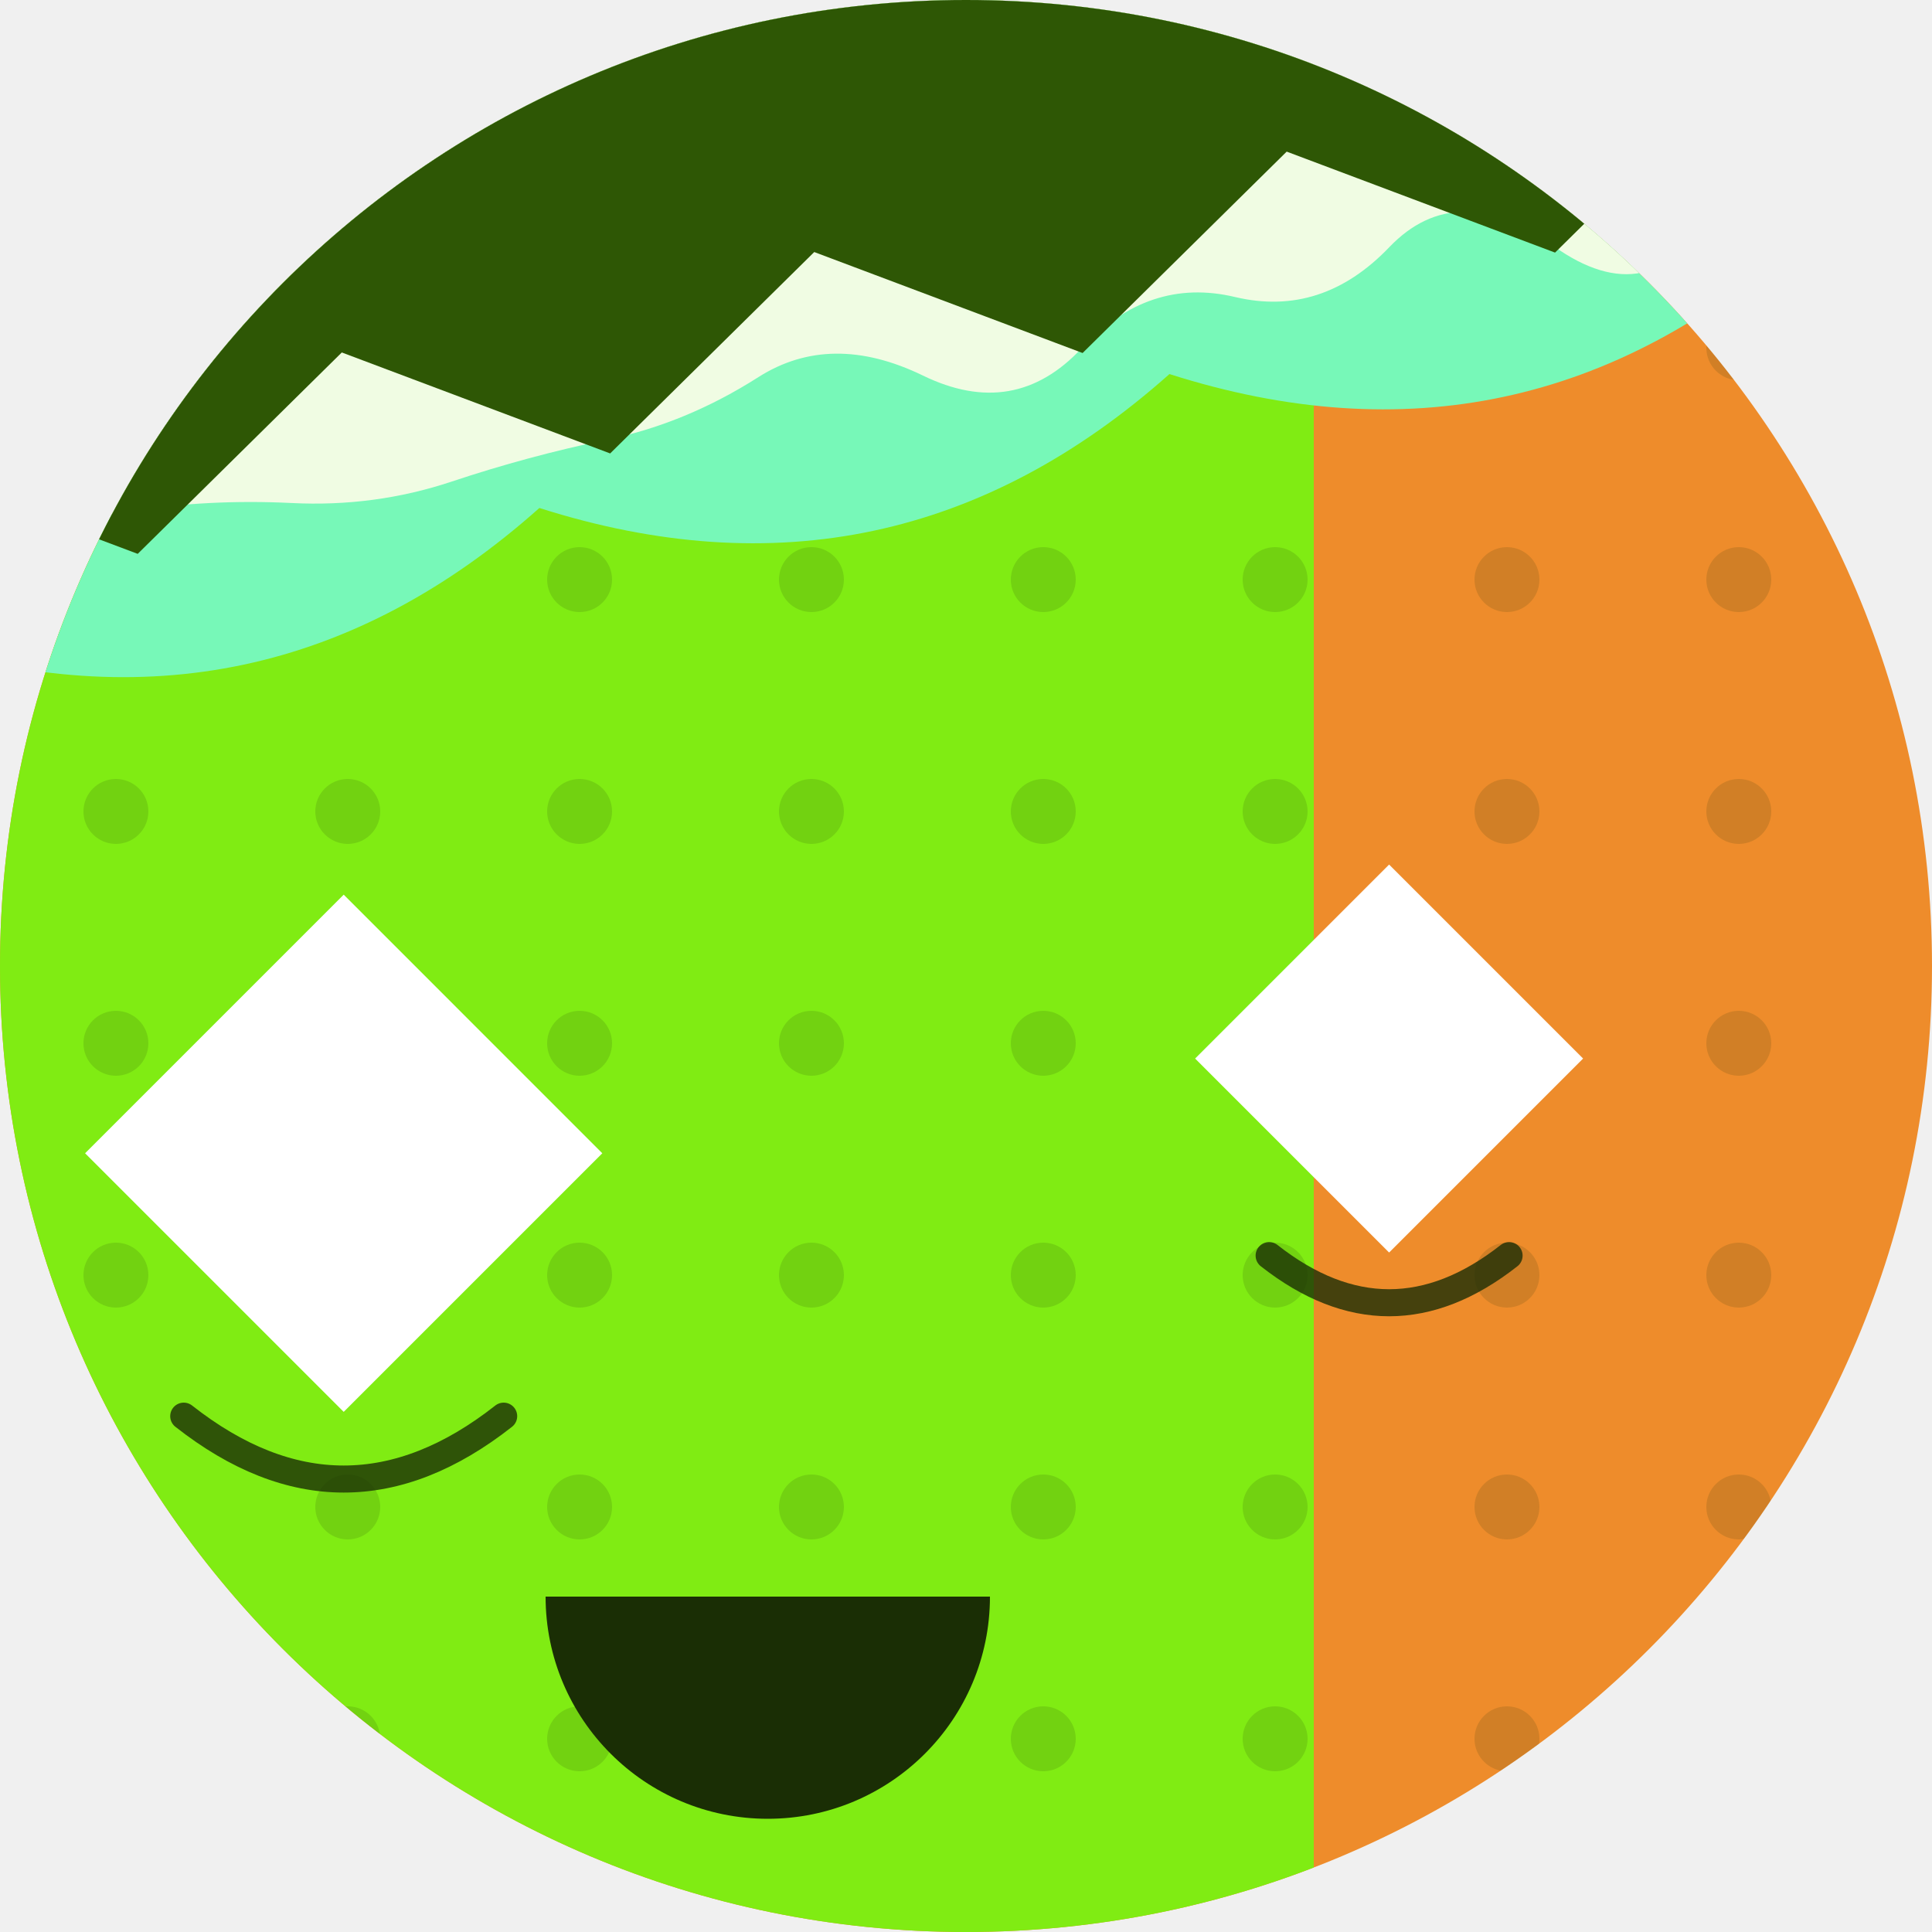
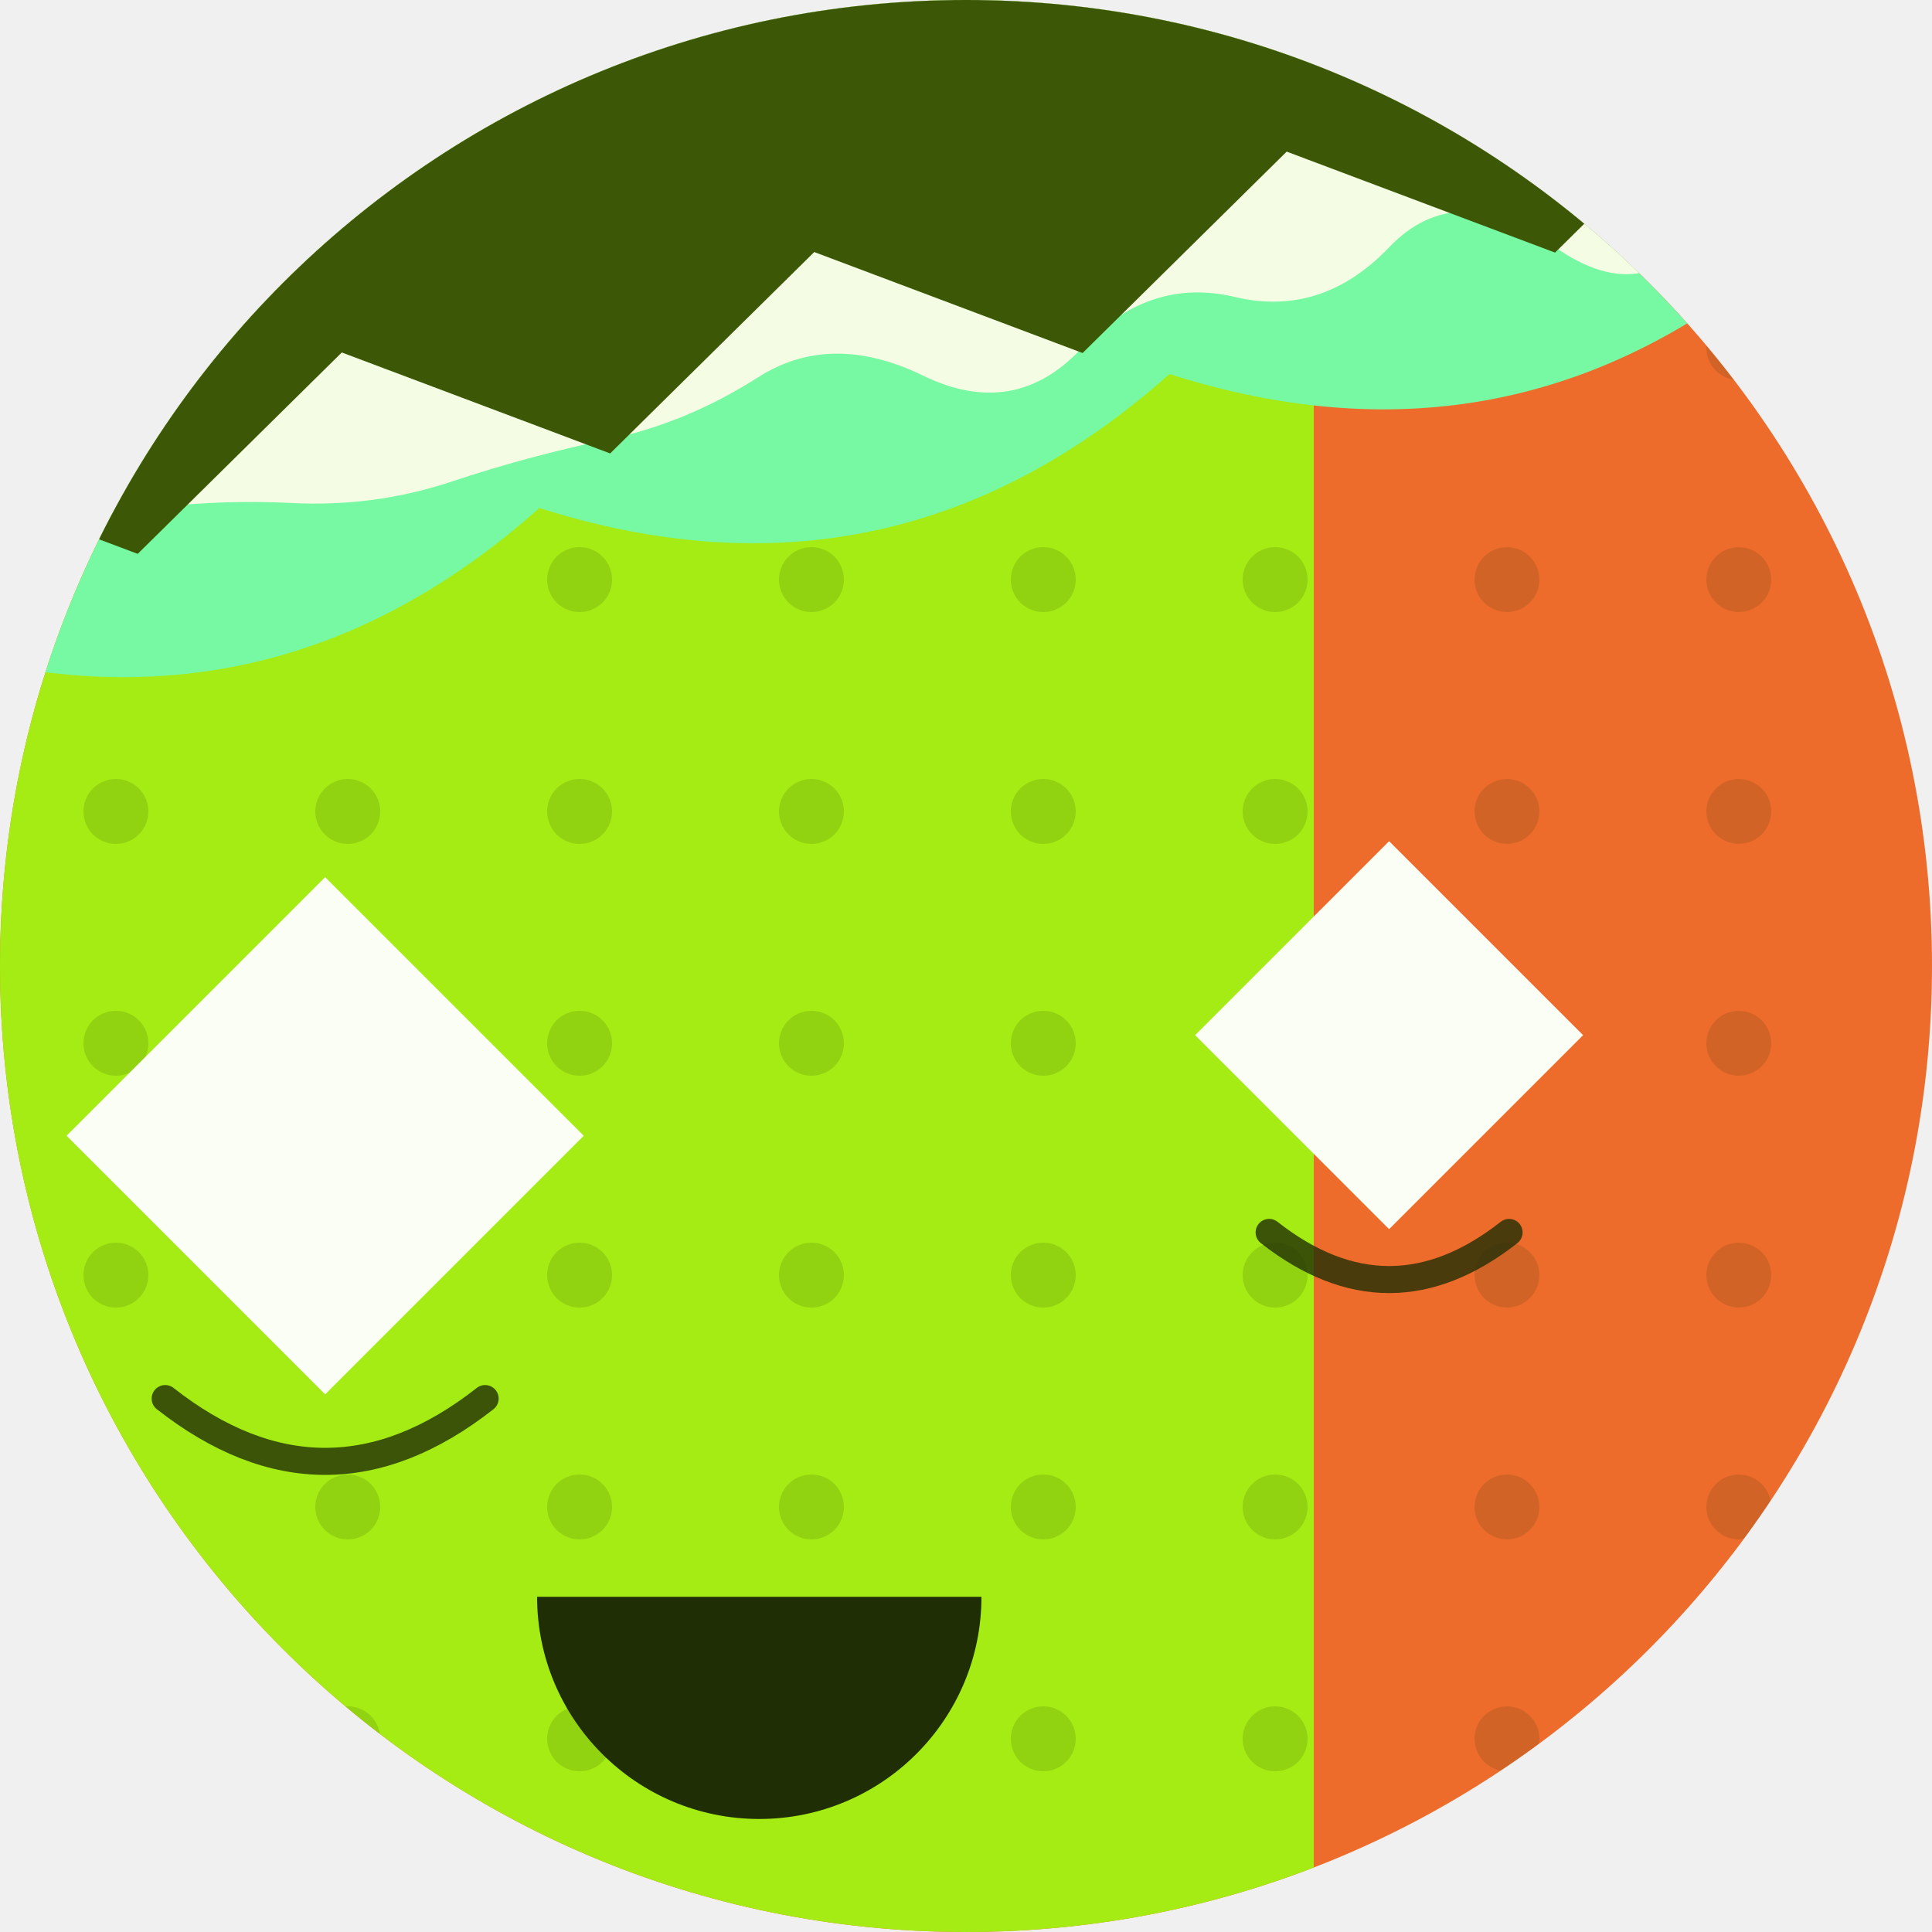
<svg xmlns="http://www.w3.org/2000/svg" viewBox="0 0 100 100" width="128" height="128" role="img" aria-label="Avatar">
  <defs>
    <clipPath id="c115277a1">
      <rect width="100" height="100" rx="50" />
    </clipPath>
    <pattern id="p115277a1" width="12" height="12" patternUnits="userSpaceOnUse">
-       <circle cx="6" cy="6" r="1.68" fill="#1a2e05" />
+       <circle cx="6" cy="6" r="1.68" fill="#202e05" />
    </pattern>
  </defs>
  <g clip-path="url(#c115277a1)">
-     <rect width="100" height="100" fill="#ee8c2b" />
-     <rect x="-60" y="32" width="220" height="160" fill="#80ec13" transform="rotate(90 50 50)" />
+     <rect width="100" height="100" fill="#ee6c2b" />
+     <rect x="-60" y="32" width="220" height="160" fill="#a4ec13" transform="rotate(90 50 50)" />
    <rect width="100" height="100" fill="url(#p115277a1)" opacity=".14" />
    <g transform="rotate(-12 50 50)">
-       <path fill="#77f8b8" d="M-60 -60H160V22.22L100 22.22L100 22.22Q83.33 31.72 66.67 22.22Q50 31.72 33.33 22.22Q16.67 31.72 0 22.22L-60 22.22Z" />
-       <path fill="#f0fce3" d="M-60 -60H160V15.42L100 15.42L95.83 19.93Q91.67 24.43 87.5 19.88Q83.33 15.33 79.17 18.16Q75 21 70.83 19.03Q66.67 17.05 62.5 19.97Q58.33 22.89 54.17 19.64Q50 16.4 45.83 17.95Q41.67 19.51 37.5 19.49Q33.33 19.47 29.17 19.94Q25 20.41 20.83 19.3Q16.67 18.2 12.5 17.97Q8.33 17.74 4.17 19.87L0 22L-60 22Z" />
-       <path fill="#2e5705" d="M-60 -60H160V12.22L100 12.22L87.5 20.22L75 12.22L62.5 20.22L50 12.22L37.5 20.22L25 12.22L12.5 20.22L0 12.22L-60 12.22Z" />
+       <path fill="#77f8a2" d="M-60 -60H160V22.22L100 22.22L100 22.22Q83.33 31.72 66.67 22.22Q50 31.72 33.33 22.22Q16.67 31.72 0 22.22L-60 22.22Z" />
+       <path fill="#f4fce3" d="M-60 -60H160V15.42L100 15.42L95.83 19.93Q91.67 24.43 87.5 19.88Q83.33 15.33 79.17 18.16Q75 21 70.83 19.03Q66.67 17.05 62.5 19.97Q58.33 22.89 54.17 19.64Q50 16.4 45.83 17.95Q41.67 19.51 37.5 19.49Q33.33 19.47 29.17 19.94Q25 20.41 20.83 19.3Q16.67 18.2 12.5 17.97Q8.33 17.74 4.17 19.87L0 22L-60 22Z" />
+       <path fill="#3c5705" d="M-60 -60H160V12.22L100 12.22L87.5 20.22L75 12.22L62.5 20.22L50 12.22L37.5 20.22L25 12.22L12.5 20.22L0 12.22L-60 12.22Z" />
    </g>
-     <rect x="8.32" y="50.23" width="18.93" height="18.93" fill="#ffffff" transform="rotate(45 17.79 59.7)" />
-     <path d="M9.51 73.3Q17.79 79.81 26.07 73.3" stroke="#1a2e05" stroke-width="1.4" stroke-linecap="round" fill="none" opacity=".8" />
-     <rect x="64.8" y="47.69" width="14.2" height="14.2" fill="#ffffff" transform="rotate(45 71.9 54.79)" />
-     <path d="M65.69 64.99Q71.9 69.87 78.11 64.99" stroke="#1a2e05" stroke-width="1.4" stroke-linecap="round" fill="none" opacity=".8" />
-     <path d="M28.24 82.64A11.5 11.5 0 0 0 51.24 82.64Z" fill="#1a2e05" />
+     <rect x="7.37" y="49.32" width="18.93" height="18.93" fill="#fbfef5" transform="rotate(45 16.83 58.78)" />
+     <path d="M8.55 72.39Q16.83 78.89 25.11 72.39" stroke="#202e05" stroke-width="1.4" stroke-linecap="round" fill="none" opacity=".8" />
+     <rect x="64.8" y="46.48" width="14.2" height="14.2" fill="#fbfef5" transform="rotate(45 71.9 53.58)" />
+     <path d="M65.69 63.79Q71.9 68.67 78.11 63.79" stroke="#202e05" stroke-width="1.4" stroke-linecap="round" fill="none" opacity=".8" />
+     <path d="M27.8 82.65A11.5 11.5 0 0 0 50.8 82.65Z" fill="#202e05" />
  </g>
</svg>
